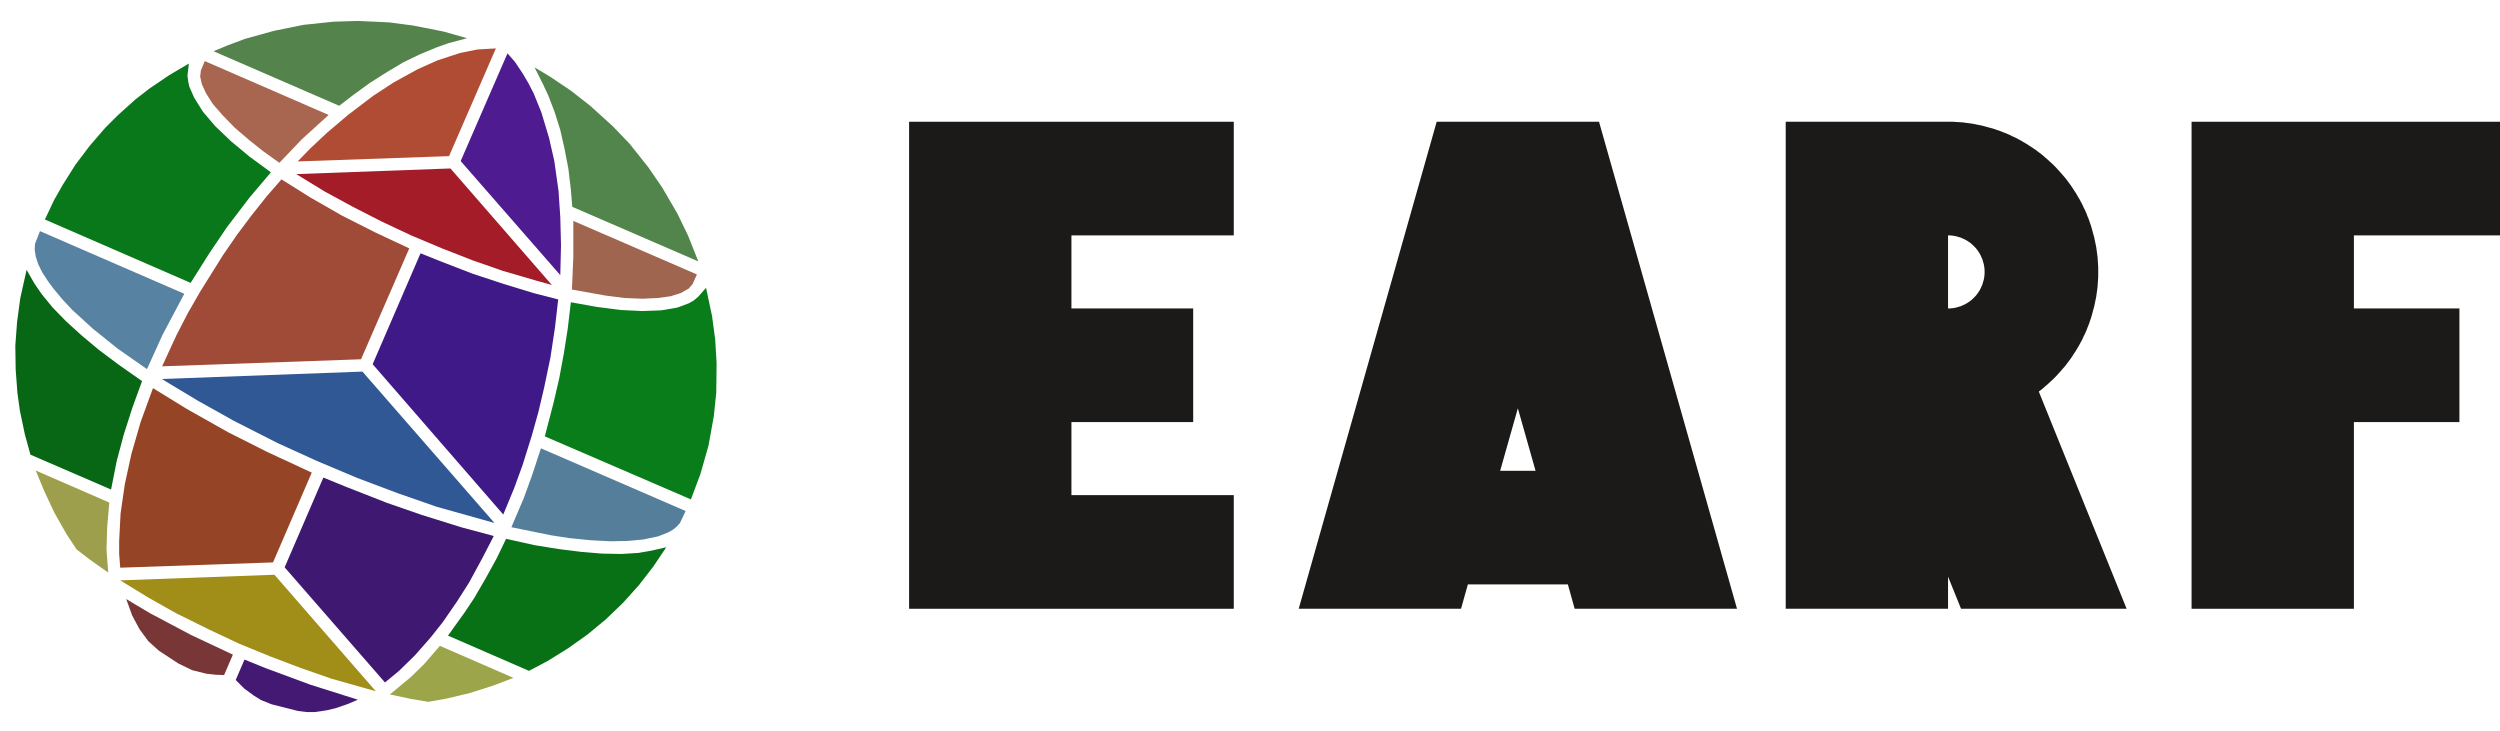
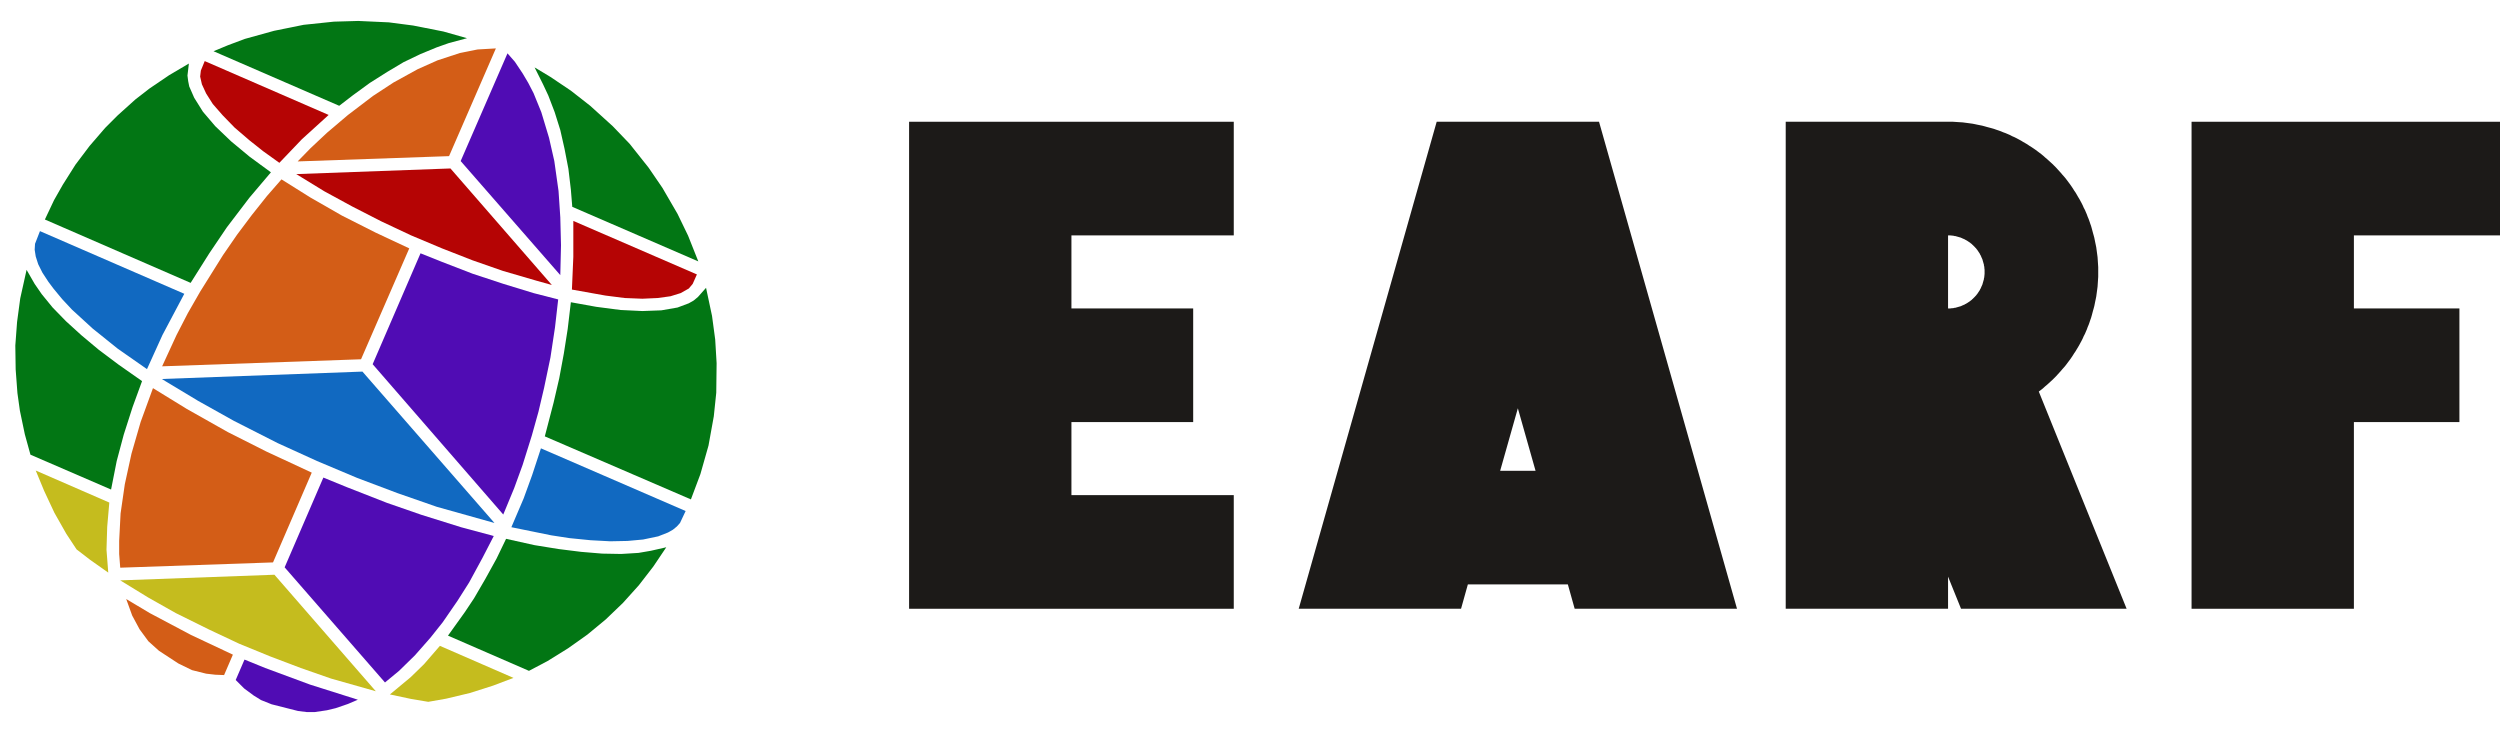
<svg xmlns="http://www.w3.org/2000/svg" viewBox="0 0 1540 450" role="img" aria-label="EARF">
  <g transform="translate(225 225) scale(216.8675)">
-     <path d="M-0.284 0.860L-0.157 0.907L-0.021 0.950L-0.049 0.962L-0.084 0.974L-0.109 0.980L-0.143 0.985L-0.167 0.985L-0.191 0.982L-0.266 0.963L-0.296 0.951L-0.317 0.938L-0.344 0.918L-0.368 0.894L-0.343 0.836L-0.284 0.860Z" fill="#431974" fill-rule="evenodd" />
-     <path d="M-0.612 0.704L-0.495 0.766L-0.376 0.822L-0.401 0.880L-0.426 0.879L-0.452 0.876L-0.492 0.866L-0.531 0.847L-0.586 0.811L-0.616 0.784L-0.641 0.750L-0.662 0.711L-0.679 0.664L-0.612 0.704Z" fill="#783637" fill-rule="evenodd" />
-     <path d="M0.030 0.926L-0.097 0.890L-0.183 0.860L-0.270 0.827L-0.358 0.791L-0.443 0.751L-0.538 0.704L-0.616 0.660L-0.696 0.611L-0.258 0.595L0.030 0.926Z" fill="#A08E19" fill-rule="evenodd" />
-     <path d="M-0.733 0.459L-0.735 0.524L-0.730 0.589L-0.781 0.553L-0.820 0.523L-0.849 0.479L-0.883 0.419L-0.912 0.357L-0.936 0.299L-0.727 0.390L-0.733 0.459Z" fill="#9E9F4C" fill-rule="evenodd" />
-     <path d="M-0.695 0.421L-0.683 0.338L-0.664 0.251L-0.638 0.161L-0.603 0.065L-0.507 0.124L-0.390 0.190L-0.281 0.245L-0.152 0.305L-0.262 0.560L-0.696 0.575L-0.699 0.536L-0.699 0.499L-0.695 0.421Z" fill="#954426" fill-rule="evenodd" />
-     <path d="M0.367 0.448L0.203 0.402L0.091 0.363L-0.023 0.320L-0.137 0.272L-0.249 0.221L-0.373 0.158L-0.475 0.101L-0.578 0.039L-0.008 0.018L0.367 0.448Z" fill="#305895" fill-rule="evenodd" />
-     <path d="M-0.993 0.012L-0.994 -0.056L-0.989 -0.123L-0.980 -0.190L-0.962 -0.271L-0.939 -0.231L-0.919 -0.202L-0.888 -0.164L-0.850 -0.125L-0.806 -0.085L-0.757 -0.044L-0.701 -0.002L-0.634 0.045L-0.661 0.119L-0.686 0.197L-0.706 0.272L-0.722 0.353L-0.951 0.254L-0.967 0.196L-0.981 0.129L-0.988 0.079L-0.993 0.012Z" fill="#086714" fill-rule="evenodd" />
-     <path d="M-0.514 -0.203L-0.576 -0.086L-0.620 0.011L-0.703 -0.047L-0.774 -0.104L-0.833 -0.158L-0.861 -0.188L-0.885 -0.217L-0.900 -0.237L-0.917 -0.263L-0.929 -0.287L-0.936 -0.309L-0.939 -0.328L-0.938 -0.345L-0.924 -0.381L-0.514 -0.203Z" fill="#5882A1" fill-rule="evenodd" />
-     <path d="M-0.536 -0.086L-0.504 -0.148L-0.469 -0.209L-0.404 -0.313L-0.364 -0.371L-0.322 -0.427L-0.279 -0.481L-0.238 -0.528L-0.155 -0.476L-0.066 -0.425L0.029 -0.377L0.125 -0.332L-0.012 -0.017L-0.577 0.003L-0.536 -0.086Z" fill="#A04A38" fill-rule="evenodd" />
-     <path d="M-0.859 -0.513L-0.823 -0.570L-0.783 -0.623L-0.739 -0.674L-0.703 -0.710L-0.653 -0.755L-0.613 -0.786L-0.557 -0.824L-0.501 -0.857L-0.505 -0.823L-0.503 -0.807L-0.500 -0.792L-0.486 -0.760L-0.461 -0.720L-0.426 -0.679L-0.381 -0.636L-0.328 -0.592L-0.268 -0.548L-0.329 -0.476L-0.393 -0.392L-0.443 -0.318L-0.496 -0.234L-0.910 -0.414L-0.884 -0.469L-0.859 -0.513Z" fill="#09781A" fill-rule="evenodd" />
-     <path d="M-0.329 -0.639L-0.371 -0.675L-0.405 -0.710L-0.433 -0.742L-0.452 -0.772L-0.464 -0.798L-0.469 -0.820L-0.467 -0.837L-0.456 -0.864L-0.104 -0.711L-0.180 -0.642L-0.244 -0.575L-0.290 -0.608L-0.329 -0.639Z" fill="#A86650" fill-rule="evenodd" />
-     <path d="M-0.342 -0.927L-0.259 -0.950L-0.175 -0.967L-0.089 -0.976L-0.020 -0.978L0.067 -0.974L0.136 -0.965L0.222 -0.948L0.289 -0.929L0.237 -0.915L0.203 -0.903L0.157 -0.884L0.109 -0.861L0.062 -0.833L0.013 -0.802L-0.035 -0.767L-0.074 -0.737L-0.431 -0.892L-0.390 -0.909L-0.342 -0.927Z" fill="#54844B" fill-rule="evenodd" />
-     <path d="M0.129 0.886L0.167 0.849L0.212 0.797L0.421 0.888L0.363 0.910L0.297 0.931L0.230 0.947L0.179 0.956L0.131 0.948L0.070 0.935L0.129 0.886Z" fill="#9DA54B" fill-rule="evenodd" />
-     <path d="M0.283 0.701L0.309 0.662L0.341 0.607L0.373 0.549L0.400 0.493L0.481 0.511L0.549 0.522L0.613 0.530L0.673 0.535L0.727 0.536L0.776 0.533L0.811 0.527L0.855 0.517L0.818 0.572L0.777 0.625L0.732 0.675L0.683 0.722L0.631 0.765L0.576 0.804L0.518 0.840L0.465 0.868L0.235 0.768L0.283 0.701Z" fill="#087116" fill-rule="evenodd" />
-     <path d="M-0.053 0.346L0.062 0.391L0.160 0.425L0.272 0.460L0.365 0.485L0.333 0.547L0.295 0.617L0.262 0.669L0.220 0.730L0.185 0.774L0.141 0.824L0.096 0.868L0.056 0.901L-0.229 0.574L-0.119 0.319L-0.053 0.346Z" fill="#3F1871" fill-rule="evenodd" />
-     <path d="M0.450 0.378L0.474 0.312L0.499 0.236L0.910 0.414L0.894 0.448L0.885 0.458L0.874 0.467L0.860 0.475L0.832 0.486L0.789 0.495L0.745 0.499L0.696 0.500L0.640 0.497L0.580 0.491L0.528 0.483L0.415 0.460L0.450 0.378Z" fill="#557E9B" fill-rule="evenodd" />
-     <path d="M0.535 0.106L0.551 0.037L0.564 -0.033L0.575 -0.103L0.584 -0.179L0.656 -0.166L0.725 -0.157L0.787 -0.154L0.841 -0.156L0.887 -0.164L0.919 -0.176L0.933 -0.184L0.945 -0.194L0.968 -0.220L0.985 -0.140L0.994 -0.073L0.998 -0.006L0.997 0.078L0.990 0.145L0.975 0.228L0.952 0.309L0.925 0.381L0.510 0.202L0.535 0.106Z" fill="#097D1A" fill-rule="evenodd" />
-     <path d="M0.217 -0.294L0.305 -0.260L0.393 -0.231L0.478 -0.205L0.548 -0.187L0.539 -0.108L0.526 -0.022L0.508 0.064L0.492 0.132L0.473 0.200L0.447 0.283L0.423 0.349L0.392 0.424L0.021 -0.003L0.157 -0.318L0.217 -0.294Z" fill="#401988" fill-rule="evenodd" />
-     <path d="M0.591 -0.308L0.591 -0.410L0.942 -0.258L0.930 -0.231L0.919 -0.218L0.896 -0.205L0.867 -0.196L0.831 -0.191L0.787 -0.189L0.737 -0.191L0.682 -0.198L0.587 -0.215L0.591 -0.308Z" fill="#9F654F" fill-rule="evenodd" />
-     <path d="M0.487 -0.240L0.391 -0.268L0.305 -0.298L0.218 -0.332L0.130 -0.369L0.045 -0.409L-0.037 -0.451L-0.116 -0.494L-0.196 -0.543L0.242 -0.559L0.530 -0.228L0.487 -0.240Z" fill="#A31C28" fill-rule="evenodd" />
-     <path d="M0.584 -0.780L0.639 -0.737L0.703 -0.679L0.751 -0.629L0.805 -0.561L0.844 -0.504L0.887 -0.430L0.917 -0.368L0.946 -0.295L0.588 -0.450L0.584 -0.499L0.577 -0.558L0.566 -0.615L0.554 -0.668L0.538 -0.719L0.520 -0.766L0.505 -0.798L0.481 -0.846L0.526 -0.819L0.584 -0.780Z" fill="#52854B" fill-rule="evenodd" />
-     <path d="M0.447 -0.829L0.463 -0.802L0.478 -0.773L0.500 -0.719L0.522 -0.646L0.537 -0.580L0.549 -0.495L0.554 -0.420L0.556 -0.341L0.554 -0.256L0.271 -0.580L0.404 -0.886L0.425 -0.862L0.447 -0.829Z" fill="#4F1B91" fill-rule="evenodd" />
-     <path d="M-0.108 -0.661L-0.049 -0.711L0.022 -0.765L0.080 -0.803L0.149 -0.841L0.205 -0.866L0.269 -0.887L0.319 -0.897L0.371 -0.900L0.238 -0.594L-0.192 -0.579L-0.155 -0.617L-0.108 -0.661Z" fill="#B14C34" fill-rule="evenodd" />
+     <path d="M-0.284 0.860L-0.157 0.907L-0.021 0.950L-0.049 0.962L-0.084 0.974L-0.109 0.980L-0.143 0.985L-0.167 0.985L-0.191 0.982L-0.266 0.963L-0.296 0.951L-0.317 0.938L-0.344 0.918L-0.368 0.894L-0.343 0.836L-0.284 0.860Z" fill="#500CB4" fill-rule="evenodd" />
+     <path d="M-0.612 0.704L-0.495 0.766L-0.376 0.822L-0.401 0.880L-0.426 0.879L-0.452 0.876L-0.492 0.866L-0.531 0.847L-0.586 0.811L-0.616 0.784L-0.641 0.750L-0.662 0.711L-0.679 0.664L-0.612 0.704Z" fill="#D35D17" fill-rule="evenodd" />
+     <path d="M0.030 0.926L-0.097 0.890L-0.183 0.860L-0.270 0.827L-0.358 0.791L-0.443 0.751L-0.538 0.704L-0.616 0.660L-0.696 0.611L-0.258 0.595L0.030 0.926Z" fill="#C5BC1E" fill-rule="evenodd" />
+     <path d="M-0.733 0.459L-0.735 0.524L-0.730 0.589L-0.781 0.553L-0.820 0.523L-0.849 0.479L-0.883 0.419L-0.912 0.357L-0.936 0.299L-0.727 0.390L-0.733 0.459Z" fill="#C5BC1E" fill-rule="evenodd" />
+     <path d="M-0.695 0.421L-0.683 0.338L-0.664 0.251L-0.638 0.161L-0.603 0.065L-0.507 0.124L-0.390 0.190L-0.281 0.245L-0.152 0.305L-0.262 0.560L-0.696 0.575L-0.699 0.536L-0.699 0.499L-0.695 0.421Z" fill="#D35D17" fill-rule="evenodd" />
+     <path d="M0.367 0.448L0.203 0.402L0.091 0.363L-0.023 0.320L-0.137 0.272L-0.249 0.221L-0.373 0.158L-0.475 0.101L-0.578 0.039L-0.008 0.018L0.367 0.448Z" fill="#1169C1" fill-rule="evenodd" />
+     <path d="M-0.993 0.012L-0.994 -0.056L-0.989 -0.123L-0.980 -0.190L-0.962 -0.271L-0.939 -0.231L-0.919 -0.202L-0.888 -0.164L-0.850 -0.125L-0.806 -0.085L-0.757 -0.044L-0.701 -0.002L-0.634 0.045L-0.661 0.119L-0.686 0.197L-0.706 0.272L-0.722 0.353L-0.951 0.254L-0.967 0.196L-0.981 0.129L-0.988 0.079L-0.993 0.012Z" fill="#027614" fill-rule="evenodd" />
+     <path d="M-0.514 -0.203L-0.576 -0.086L-0.620 0.011L-0.703 -0.047L-0.774 -0.104L-0.833 -0.158L-0.861 -0.188L-0.885 -0.217L-0.900 -0.237L-0.917 -0.263L-0.929 -0.287L-0.936 -0.309L-0.939 -0.328L-0.938 -0.345L-0.924 -0.381L-0.514 -0.203Z" fill="#1169C1" fill-rule="evenodd" />
+     <path d="M-0.536 -0.086L-0.504 -0.148L-0.469 -0.209L-0.404 -0.313L-0.364 -0.371L-0.322 -0.427L-0.279 -0.481L-0.238 -0.528L-0.155 -0.476L-0.066 -0.425L0.029 -0.377L0.125 -0.332L-0.012 -0.017L-0.577 0.003L-0.536 -0.086Z" fill="#D35D17" fill-rule="evenodd" />
+     <path d="M-0.859 -0.513L-0.823 -0.570L-0.783 -0.623L-0.739 -0.674L-0.703 -0.710L-0.653 -0.755L-0.613 -0.786L-0.557 -0.824L-0.501 -0.857L-0.505 -0.823L-0.503 -0.807L-0.500 -0.792L-0.486 -0.760L-0.461 -0.720L-0.426 -0.679L-0.381 -0.636L-0.328 -0.592L-0.268 -0.548L-0.329 -0.476L-0.393 -0.392L-0.443 -0.318L-0.496 -0.234L-0.910 -0.414L-0.884 -0.469L-0.859 -0.513Z" fill="#027614" fill-rule="evenodd" />
+     <path d="M-0.329 -0.639L-0.371 -0.675L-0.405 -0.710L-0.433 -0.742L-0.452 -0.772L-0.464 -0.798L-0.469 -0.820L-0.467 -0.837L-0.456 -0.864L-0.104 -0.711L-0.180 -0.642L-0.244 -0.575L-0.290 -0.608L-0.329 -0.639Z" fill="#B50404" fill-rule="evenodd" />
+     <path d="M-0.342 -0.927L-0.259 -0.950L-0.175 -0.967L-0.089 -0.976L-0.020 -0.978L0.067 -0.974L0.136 -0.965L0.222 -0.948L0.289 -0.929L0.237 -0.915L0.203 -0.903L0.157 -0.884L0.109 -0.861L0.062 -0.833L0.013 -0.802L-0.035 -0.767L-0.074 -0.737L-0.431 -0.892L-0.390 -0.909L-0.342 -0.927Z" fill="#027614" fill-rule="evenodd" />
+     <path d="M0.129 0.886L0.167 0.849L0.212 0.797L0.421 0.888L0.363 0.910L0.297 0.931L0.230 0.947L0.179 0.956L0.131 0.948L0.070 0.935L0.129 0.886Z" fill="#C5BC1E" fill-rule="evenodd" />
+     <path d="M0.283 0.701L0.309 0.662L0.341 0.607L0.373 0.549L0.400 0.493L0.481 0.511L0.549 0.522L0.613 0.530L0.673 0.535L0.727 0.536L0.776 0.533L0.811 0.527L0.855 0.517L0.818 0.572L0.777 0.625L0.732 0.675L0.683 0.722L0.631 0.765L0.576 0.804L0.518 0.840L0.465 0.868L0.235 0.768L0.283 0.701Z" fill="#027614" fill-rule="evenodd" />
+     <path d="M-0.053 0.346L0.062 0.391L0.160 0.425L0.272 0.460L0.365 0.485L0.333 0.547L0.295 0.617L0.262 0.669L0.220 0.730L0.185 0.774L0.141 0.824L0.096 0.868L0.056 0.901L-0.229 0.574L-0.119 0.319L-0.053 0.346Z" fill="#500CB4" fill-rule="evenodd" />
+     <path d="M0.450 0.378L0.474 0.312L0.499 0.236L0.910 0.414L0.894 0.448L0.885 0.458L0.874 0.467L0.860 0.475L0.832 0.486L0.789 0.495L0.745 0.499L0.696 0.500L0.640 0.497L0.580 0.491L0.528 0.483L0.415 0.460L0.450 0.378Z" fill="#1169C1" fill-rule="evenodd" />
+     <path d="M0.535 0.106L0.551 0.037L0.564 -0.033L0.575 -0.103L0.584 -0.179L0.656 -0.166L0.725 -0.157L0.787 -0.154L0.841 -0.156L0.887 -0.164L0.919 -0.176L0.933 -0.184L0.945 -0.194L0.968 -0.220L0.985 -0.140L0.994 -0.073L0.998 -0.006L0.997 0.078L0.990 0.145L0.975 0.228L0.952 0.309L0.925 0.381L0.510 0.202L0.535 0.106Z" fill="#027614" fill-rule="evenodd" />
+     <path d="M0.217 -0.294L0.305 -0.260L0.393 -0.231L0.478 -0.205L0.548 -0.187L0.539 -0.108L0.526 -0.022L0.508 0.064L0.492 0.132L0.473 0.200L0.447 0.283L0.423 0.349L0.392 0.424L0.021 -0.003L0.157 -0.318L0.217 -0.294Z" fill="#500CB4" fill-rule="evenodd" />
+     <path d="M0.591 -0.308L0.591 -0.410L0.942 -0.258L0.930 -0.231L0.919 -0.218L0.896 -0.205L0.867 -0.196L0.831 -0.191L0.787 -0.189L0.737 -0.191L0.682 -0.198L0.587 -0.215L0.591 -0.308Z" fill="#B50404" fill-rule="evenodd" />
+     <path d="M0.487 -0.240L0.391 -0.268L0.305 -0.298L0.218 -0.332L0.130 -0.369L0.045 -0.409L-0.037 -0.451L-0.116 -0.494L-0.196 -0.543L0.242 -0.559L0.530 -0.228L0.487 -0.240Z" fill="#B50404" fill-rule="evenodd" />
+     <path d="M0.584 -0.780L0.639 -0.737L0.703 -0.679L0.751 -0.629L0.805 -0.561L0.844 -0.504L0.887 -0.430L0.917 -0.368L0.946 -0.295L0.588 -0.450L0.584 -0.499L0.577 -0.558L0.566 -0.615L0.554 -0.668L0.538 -0.719L0.520 -0.766L0.505 -0.798L0.481 -0.846L0.526 -0.819L0.584 -0.780Z" fill="#027614" fill-rule="evenodd" />
+     <path d="M0.447 -0.829L0.463 -0.802L0.478 -0.773L0.500 -0.719L0.522 -0.646L0.537 -0.580L0.549 -0.495L0.554 -0.420L0.556 -0.341L0.554 -0.256L0.271 -0.580L0.404 -0.886L0.425 -0.862L0.447 -0.829Z" fill="#500CB4" fill-rule="evenodd" />
+     <path d="M-0.108 -0.661L-0.049 -0.711L0.022 -0.765L0.080 -0.803L0.149 -0.841L0.205 -0.866L0.269 -0.887L0.319 -0.897L0.371 -0.900L0.238 -0.594L-0.192 -0.579L-0.155 -0.617L-0.108 -0.661Z" fill="#D35D17" fill-rule="evenodd" />
  </g>
  <g transform="translate(560 75)" fill="#1C1A18">
    <path d="M0.0 70.0L0.0 115.0L0.0 185.0L0.0 230.0L0.0 300.0L100.0 300.0L200.0 300.0L200.0 230.0L100.0 230.0L100.0 185.0L175.0 185.0L175.0 115.0L100.0 115.0L100.0 70.0L200.0 70.0L200.0 0.0L100.0 0.0L0.0 0.0L0.0 70.0Z" />
    <path d="M340.0 300.0L344.2 285.0L405.8 285.0L410.0 300.0L510.0 300.0L425.0 0.0L325.0 0.0L240.0 300.0L340.0 300.0Z M375.0 176.5L385.9 215.0L364.1 215.0L375.0 176.5Z" />
    <path d="M732.5 89.5L732.4 88.0L732.3 86.5L732.2 84.9L732.1 83.4L731.9 81.9L731.7 80.4L731.5 78.9L731.3 77.4L731.0 75.9L730.7 74.5L730.4 73.0L730.1 71.5L729.7 70.0L729.3 68.6L728.9 67.1L728.5 65.6L728.1 64.2L727.6 62.8L727.1 61.3L726.6 59.9L726.0 58.5L725.5 57.1L724.9 55.7L724.3 54.3L723.6 53.0L723.0 51.6L722.3 50.2L721.6 48.9L720.9 47.6L720.1 46.3L719.3 44.9L718.6 43.7L717.7 42.4L716.9 41.1L716.1 39.9L715.2 38.6L714.3 37.4L713.4 36.2L712.5 35.0L711.5 33.8L710.5 32.7L709.5 31.5L708.5 30.4L707.5 29.3L706.5 28.2L705.4 27.1L704.3 26.0L703.2 25.0L702.1 24.0L701.0 23.0L699.8 22.0L698.7 21.0L697.5 20.0L696.3 19.1L695.1 18.2L693.9 17.3L692.6 16.4L691.4 15.6L690.1 14.8L688.8 13.9L687.6 13.2L686.2 12.4L684.9 11.6L683.6 10.9L682.3 10.2L680.9 9.5L679.5 8.9L678.2 8.2L676.8 7.6L675.4 7.0L674.0 6.5L672.6 5.9L671.2 5.4L669.7 4.9L668.3 4.4L666.9 4.0L665.4 3.6L663.9 3.2L662.5 2.8L661.0 2.4L659.5 2.1L658.0 1.8L656.6 1.5L655.1 1.2L653.6 1.0L652.1 0.8L650.6 0.6L649.1 0.4L647.6 0.3L646.0 0.2L644.5 0.1L643.0 0.0L641.5 0.0L640.0 0.0L540.0 0.0L540.0 300.0L640.0 300.0L640.0 280.2L648.0 300.0L750.0 300.0L695.9 166.2L696.3 165.9L697.5 165.0L698.7 164.0L699.8 163.0L701.0 162.0L702.1 161.0L703.2 160.0L704.3 159.0L705.4 157.9L706.5 156.8L707.5 155.7L708.5 154.6L709.5 153.5L710.5 152.3L711.5 151.2L712.5 150.0L713.4 148.8L714.3 147.6L715.2 146.4L716.1 145.1L716.9 143.9L717.7 142.6L718.6 141.3L719.3 140.1L720.1 138.8L720.9 137.4L721.6 136.1L722.3 134.8L723.0 133.4L723.6 132.0L724.3 130.7L724.9 129.3L725.5 127.9L726.0 126.5L726.6 125.1L727.1 123.7L727.6 122.2L728.1 120.8L728.5 119.4L728.9 117.9L729.3 116.4L729.7 115.0L730.1 113.5L730.4 112.0L730.7 110.5L731.0 109.1L731.3 107.6L731.5 106.1L731.7 104.6L731.9 103.1L732.1 101.6L732.2 100.1L732.3 98.5L732.4 97.0L732.5 95.5L732.5 94.0L732.5 92.5L732.5 91.0L732.5 89.5Z M662.5 93.2L662.5 93.6L662.5 94.0L662.4 94.3L662.4 94.7L662.4 95.1L662.3 95.4L662.3 95.8L662.2 96.2L662.1 96.5L662.1 96.9L662.0 97.3L661.9 97.6L661.8 98.0L661.7 98.3L661.6 98.7L661.5 99.0L661.4 99.4L661.3 99.7L661.2 100.1L661.1 100.4L660.9 100.8L660.8 101.1L660.6 101.4L660.5 101.8L660.3 102.1L660.2 102.5L660.0 102.8L659.8 103.1L659.7 103.4L659.5 103.8L659.3 104.1L659.1 104.4L658.9 104.7L658.7 105.0L658.5 105.3L658.3 105.6L658.1 105.9L657.9 106.2L657.6 106.5L657.4 106.8L657.2 107.1L656.9 107.3L656.7 107.6L656.4 107.9L656.2 108.1L655.9 108.4L655.6 108.7L655.4 108.9L655.1 109.2L654.8 109.4L654.6 109.7L654.3 109.9L654.0 110.1L653.7 110.4L653.4 110.6L653.1 110.8L652.8 111.0L652.5 111.2L652.2 111.4L651.9 111.6L651.6 111.8L651.2 112.0L650.9 112.2L650.6 112.3L650.3 112.5L650.0 112.7L649.6 112.8L649.3 113.0L648.9 113.1L648.6 113.3L648.3 113.4L647.9 113.6L647.6 113.7L647.2 113.8L646.9 113.9L646.5 114.0L646.2 114.1L645.8 114.2L645.5 114.3L645.1 114.4L644.8 114.5L644.4 114.6L644.0 114.6L643.7 114.7L643.3 114.8L642.9 114.8L642.6 114.9L642.2 114.9L641.8 114.9L641.5 115.0L641.1 115.0L640.7 115.0L640.4 115.0L640.0 115.0L640.0 70.0L640.4 70.0L640.7 70.0L641.1 70.0L641.5 70.0L641.8 70.1L642.2 70.1L642.6 70.1L642.9 70.2L643.3 70.2L643.7 70.3L644.0 70.4L644.4 70.4L644.8 70.5L645.1 70.6L645.5 70.7L645.8 70.8L646.2 70.9L646.5 71.0L646.9 71.1L647.2 71.2L647.6 71.3L647.9 71.4L648.3 71.6L648.6 71.7L648.9 71.9L649.3 72.0L649.6 72.2L650.0 72.3L650.3 72.5L650.6 72.7L650.9 72.8L651.2 73.0L651.6 73.2L651.9 73.4L652.2 73.6L652.5 73.8L652.8 74.0L653.1 74.2L653.4 74.4L653.7 74.6L654.0 74.9L654.3 75.1L654.6 75.3L654.8 75.6L655.1 75.8L655.4 76.1L655.6 76.3L655.9 76.6L656.2 76.9L656.4 77.1L656.7 77.4L656.9 77.7L657.2 77.9L657.4 78.2L657.6 78.5L657.9 78.8L658.1 79.1L658.3 79.4L658.5 79.7L658.7 80.0L658.9 80.3L659.1 80.6L659.3 80.9L659.5 81.2L659.7 81.6L659.8 81.9L660.0 82.2L660.2 82.5L660.3 82.9L660.5 83.2L660.6 83.6L660.8 83.9L660.9 84.2L661.1 84.6L661.2 84.9L661.3 85.3L661.4 85.6L661.5 86.0L661.6 86.3L661.7 86.7L661.8 87.0L661.9 87.4L662.0 87.7L662.1 88.1L662.1 88.5L662.2 88.8L662.3 89.2L662.3 89.6L662.4 89.9L662.4 90.3L662.4 90.7L662.5 91.0L662.5 91.4L662.5 91.8L662.5 92.1L662.5 92.5L662.5 92.9L662.5 93.2Z" />
    <path d="M790.0 0.0L790.0 70.0L790.0 115.0L790.0 185.0L790.0 300.0L890.0 300.0L890.0 185.0L955.0 185.0L955.0 115.0L890.0 115.0L890.0 70.0L980.0 70.0L980.0 0.0L890.0 0.0L790.0 0.0Z" />
  </g>
</svg>
